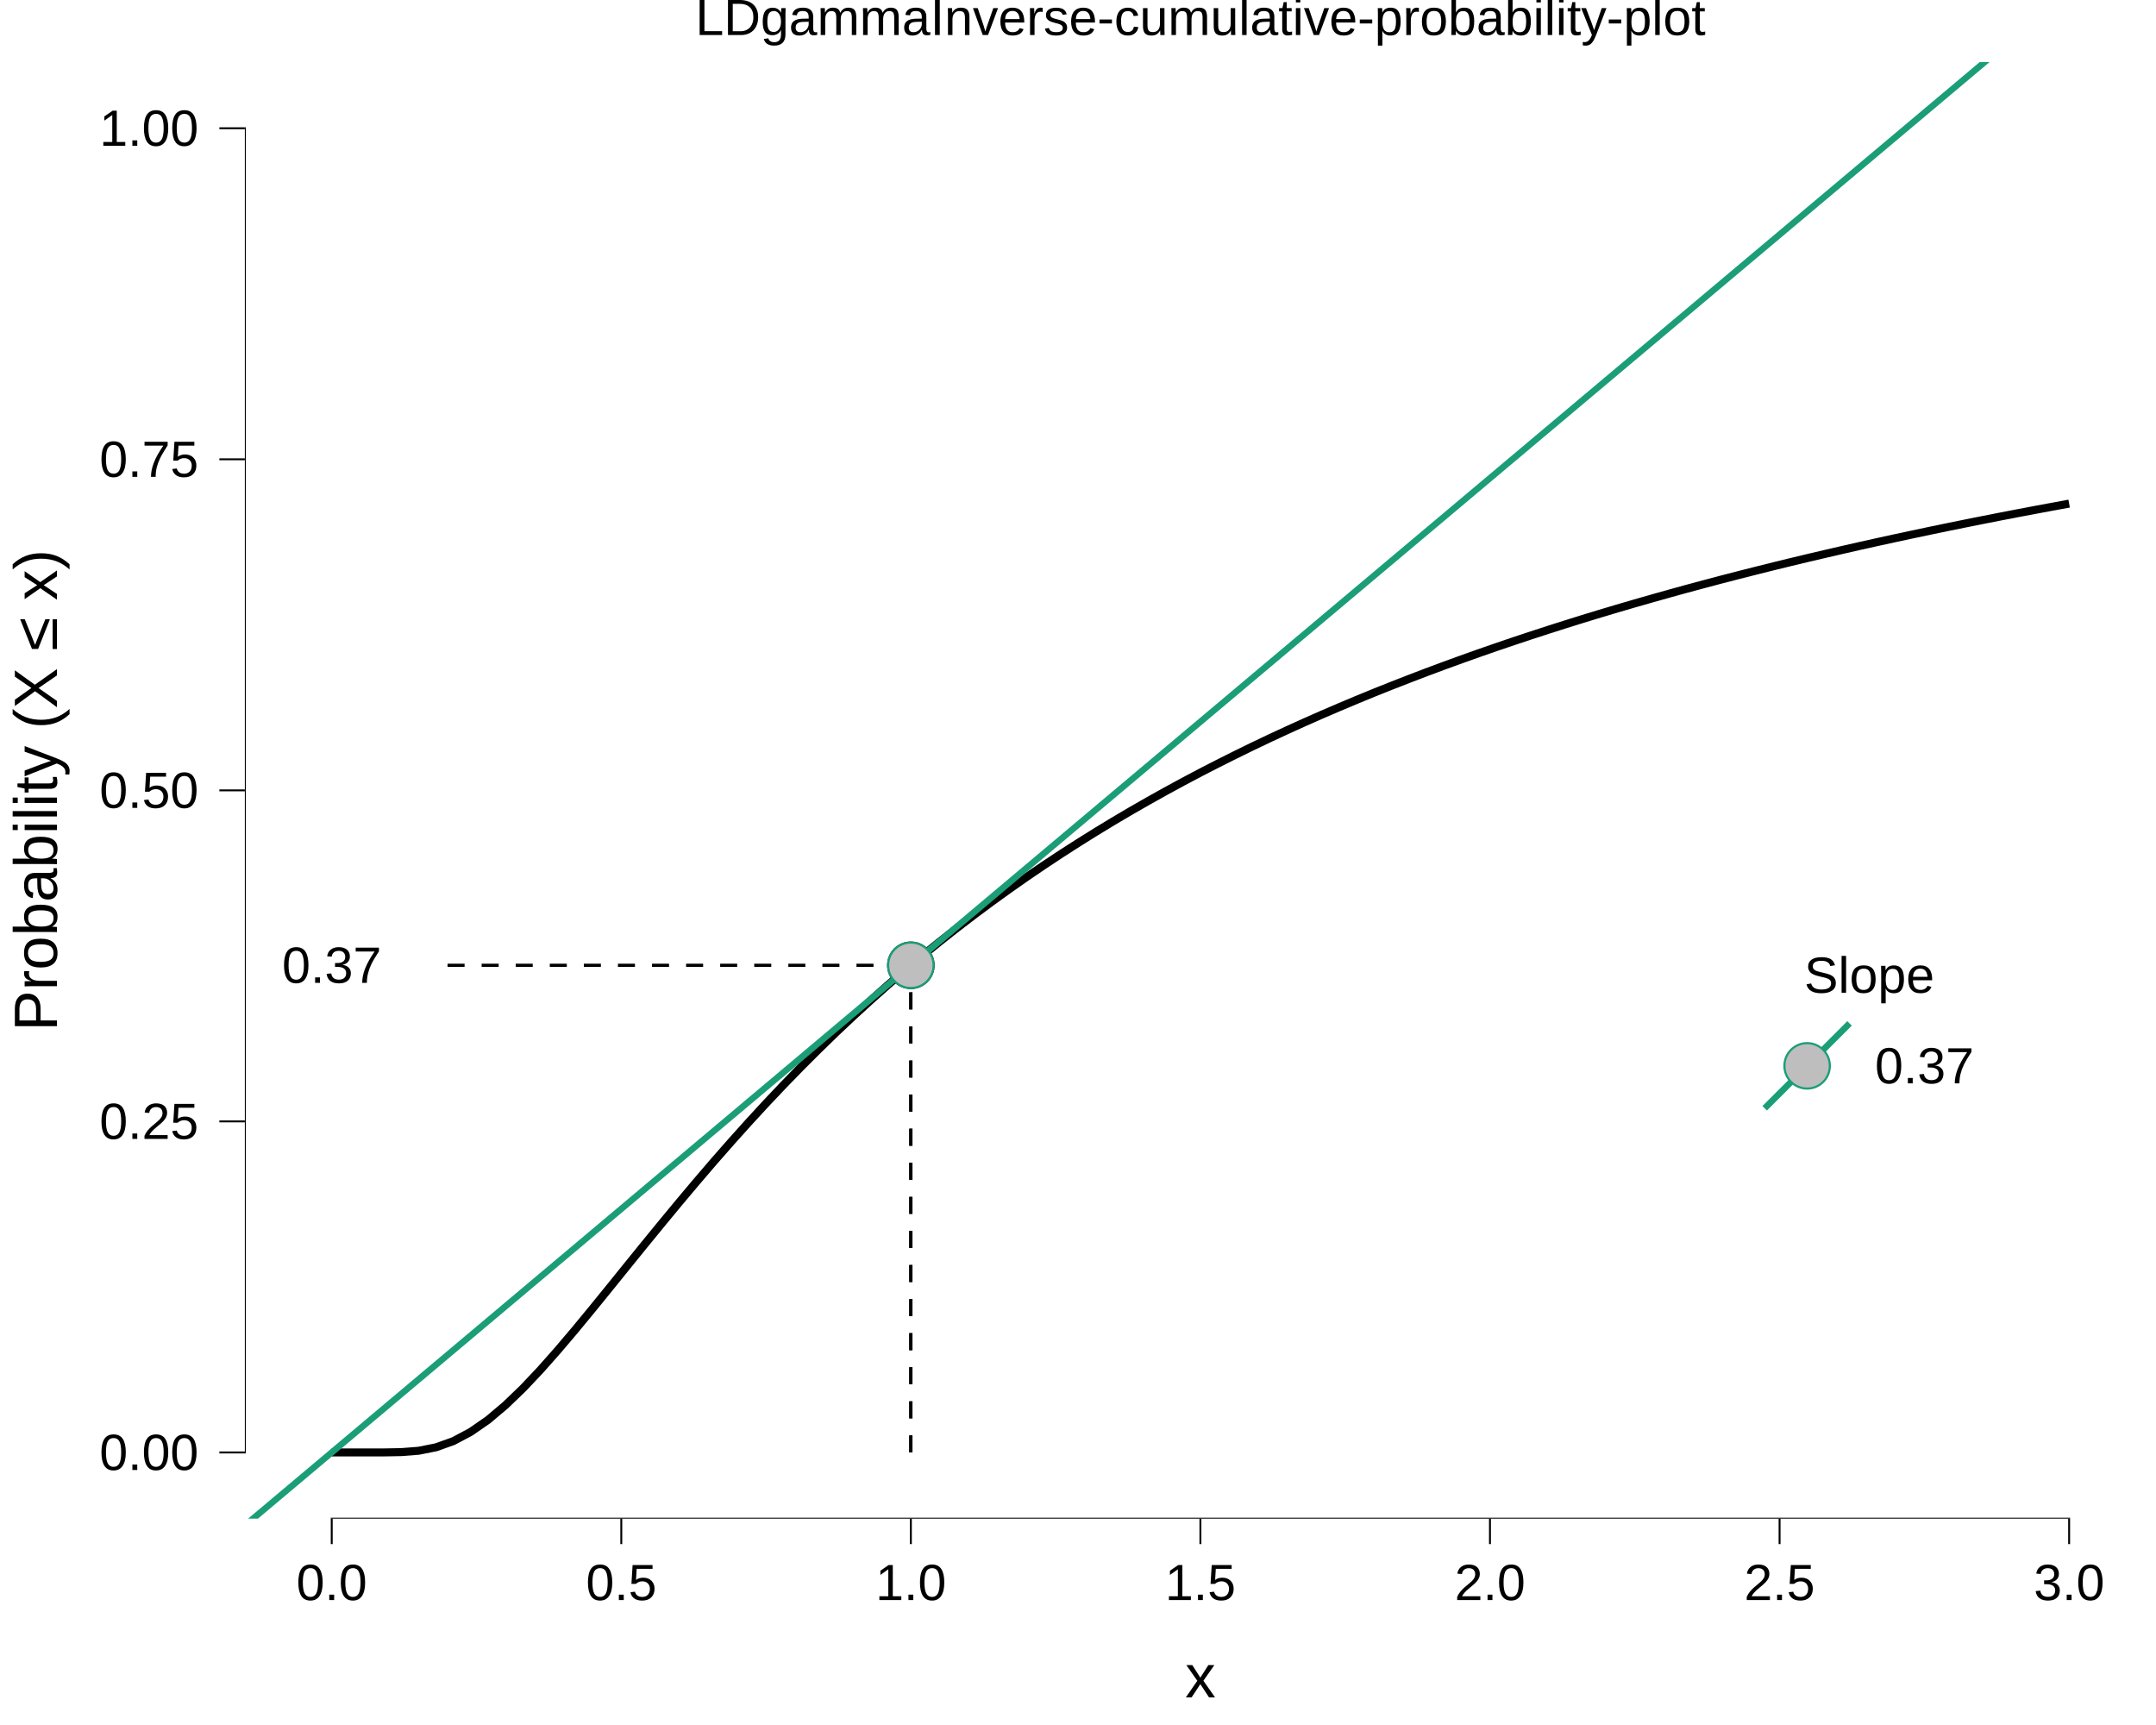
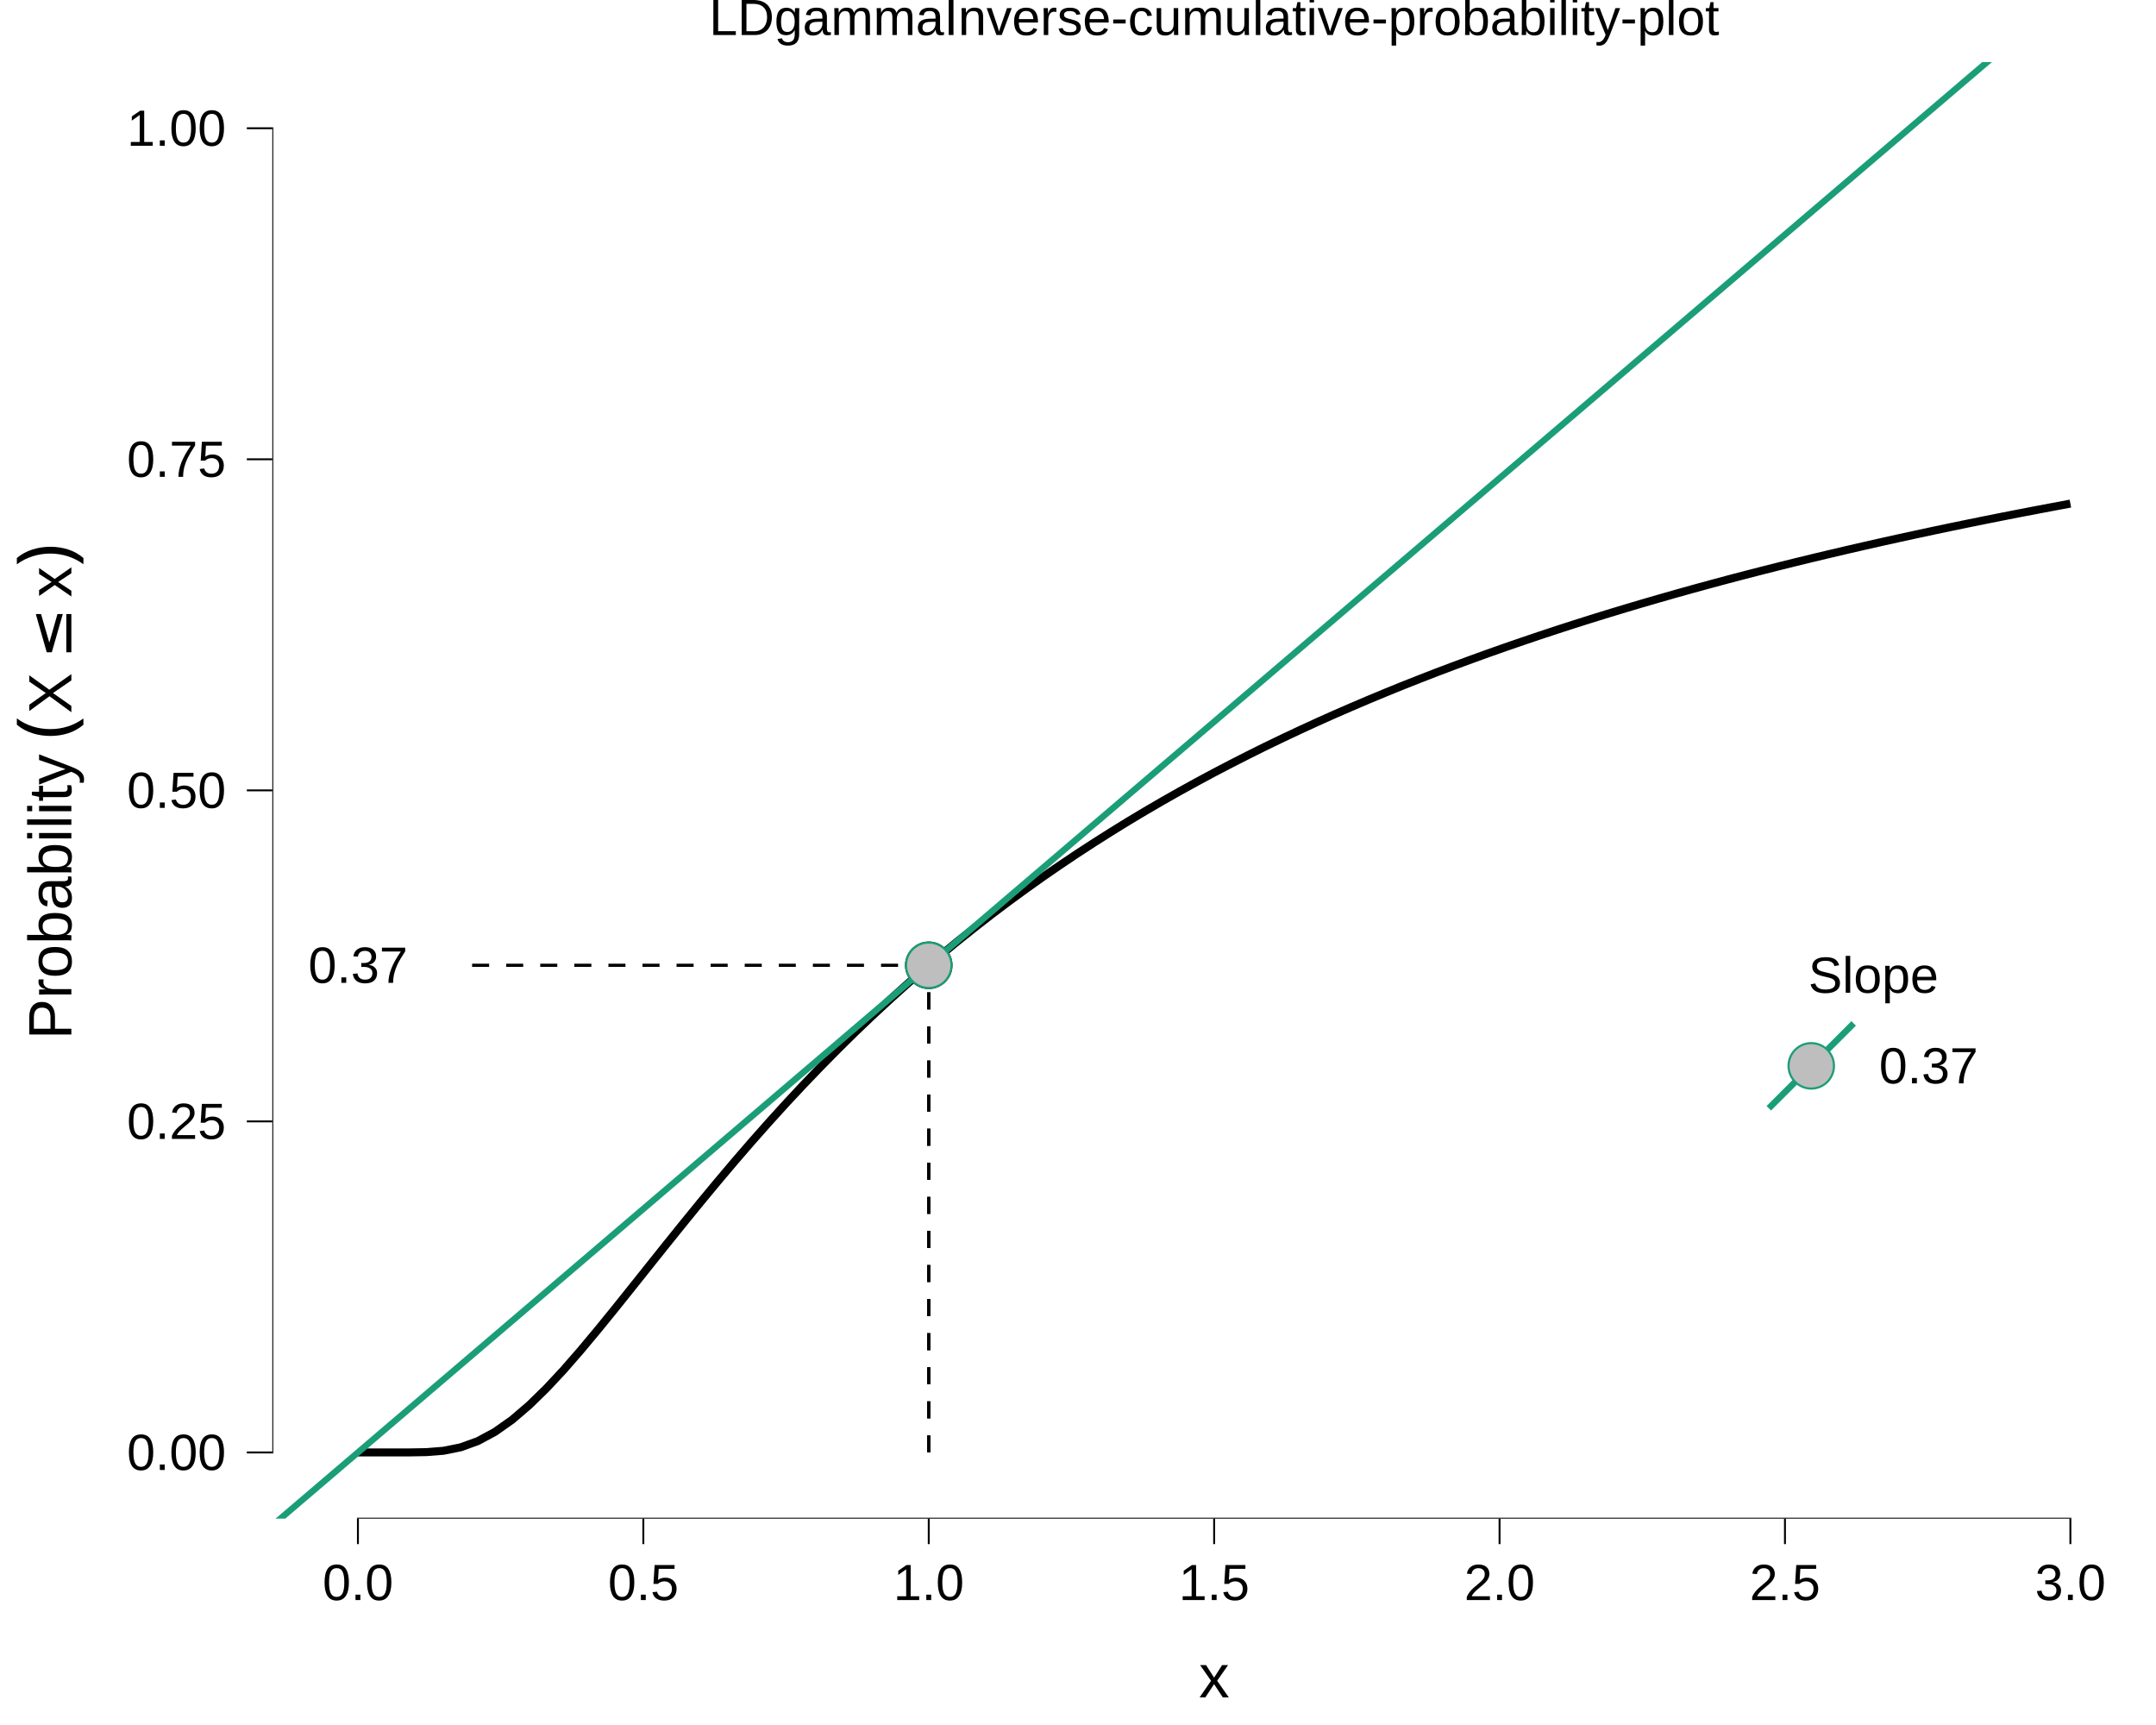
<svg xmlns="http://www.w3.org/2000/svg" viewBox="0 0 720.00 576.00">
  <defs>
    <style type="text/css">
    line, polyline, polygon, path, rect, circle {
      fill: none;
      stroke: #000000;
      stroke-linecap: round;
      stroke-linejoin: round;
      stroke-miterlimit: 10.00;
    }
  </style>
  </defs>
  <rect width="100%" height="100%" style="stroke: none; fill: #FFFFFF;" />
  <rect x="0.00" y="0.00" width="720.00" height="576.00" style="stroke-width: 10.67; stroke: none;" />
  <defs>
-     <clipPath id="cpODEuNzd8NzIwLjAwfDUwNy4xMHwyMC43MQ==">
-       <rect x="81.77" y="20.71" width="638.23" height="486.38" />
+     <clipPath id="cpOTAuOTR8NzIwLjAwfDUwNy4xMHwyMC43MQ==">
+       <rect x="90.94" y="20.71" width="629.06" height="486.38" />
    </clipPath>
  </defs>
-   <rect x="81.77" y="20.71" width="638.23" height="486.38" style="stroke-width: 10.67; stroke: none;" clip-path="url(#cpODEuNzd8NzIwLjAwfDUwNy4xMHwyMC43MQ==)" />
-   <polyline points="110.78,484.99 116.58,484.99 122.38,484.99 128.18,484.98 133.98,484.88 139.79,484.43 145.59,483.28 151.39,481.21 157.19,478.13 163.00,474.10 168.80,469.21 174.60,463.63 180.40,457.50 186.20,450.95 192.01,444.10 197.81,437.07 203.61,429.93 209.41,422.75 215.21,415.59 221.02,408.49 226.82,401.47 232.62,394.58 238.42,387.81 244.23,381.19 250.03,374.73 255.83,368.43 261.63,362.30 267.43,356.34 273.24,350.54 279.04,344.90 284.84,339.43 290.64,334.12 296.44,328.96 302.25,323.96 308.05,319.10 313.85,314.39 319.65,309.82 325.46,305.38 331.26,301.07 337.06,296.89 342.86,292.82 348.66,288.88 354.47,285.04 360.27,281.32 366.07,277.70 371.87,274.18 377.67,270.76 383.48,267.43 389.28,264.19 395.08,261.04 400.88,257.97 406.68,254.99 412.49,252.08 418.29,249.24 424.09,246.48 429.89,243.79 435.70,241.16 441.50,238.60 447.30,236.11 453.10,233.67 458.90,231.29 464.71,228.97 470.51,226.71 476.31,224.49 482.11,222.33 487.91,220.22 493.72,218.15 499.52,216.13 505.32,214.16 511.12,212.23 516.93,210.34 522.73,208.49 528.53,206.68 534.33,204.91 540.13,203.18 545.94,201.48 551.74,199.82 557.54,198.19 563.34,196.59 569.14,195.03 574.95,193.49 580.75,191.99 586.55,190.52 592.35,189.07 598.16,187.65 603.96,186.26 609.76,184.90 615.56,183.56 621.36,182.24 627.17,180.95 632.97,179.68 638.77,178.44 644.57,177.21 650.37,176.01 656.18,174.83 661.98,173.67 667.78,172.53 673.58,171.41 679.39,170.31 685.19,169.23 690.99,168.16 " style="stroke-width: 2.67; stroke-linecap: butt;" clip-path="url(#cpODEuNzd8NzIwLjAwfDUwNy4xMHwyMC43MQ==)" />
-   <line x1="149.46" y1="322.32" x2="304.18" y2="322.32" style="stroke-width: 1.07; stroke-dasharray: 5.69,5.69; stroke-linecap: butt;" clip-path="url(#cpODEuNzd8NzIwLjAwfDUwNy4xMHwyMC43MQ==)" />
-   <g clip-path="url(#cpODEuNzd8NzIwLjAwfDUwNy4xMHwyMC43MQ==)">
-     <text x="94.18" y="328.19" style="font-size: 17.07px; font-family: Liberation Sans;" textLength="33.19px" lengthAdjust="spacingAndGlyphs">0.37</text>
+   <rect x="90.94" y="20.71" width="629.06" height="486.38" style="stroke-width: 10.67; stroke: none;" clip-path="url(#cpOTAuOTR8NzIwLjAwfDUwNy4xMHwyMC43MQ==)" />
+   <polyline points="119.53,484.99 125.25,484.99 130.97,484.99 136.69,484.98 142.41,484.88 148.12,484.43 153.84,483.28 159.56,481.21 165.28,478.13 171.00,474.10 176.72,469.21 182.44,463.63 188.16,457.50 193.87,450.95 199.59,444.10 205.31,437.07 211.03,429.93 216.75,422.75 222.47,415.59 228.19,408.49 233.91,401.47 239.62,394.58 245.34,387.81 251.06,381.19 256.78,374.73 262.50,368.43 268.22,362.30 273.94,356.34 279.66,350.54 285.37,344.90 291.09,339.43 296.81,334.12 302.53,328.96 308.25,323.96 313.97,319.10 319.69,314.39 325.41,309.82 331.12,305.38 336.84,301.07 342.56,296.89 348.28,292.82 354.00,288.88 359.72,285.04 365.44,281.32 371.16,277.70 376.87,274.18 382.59,270.76 388.31,267.43 394.03,264.19 399.75,261.04 405.47,257.97 411.19,254.99 416.91,252.08 422.62,249.24 428.34,246.48 434.06,243.79 439.78,241.16 445.50,238.60 451.22,236.11 456.94,233.67 462.66,231.29 468.37,228.97 474.09,226.71 479.81,224.49 485.53,222.33 491.25,220.22 496.97,218.15 502.69,216.13 508.41,214.16 514.12,212.23 519.84,210.34 525.56,208.49 531.28,206.68 537.00,204.91 542.72,203.18 548.44,201.48 554.16,199.82 559.87,198.19 565.59,196.59 571.31,195.03 577.03,193.49 582.75,191.99 588.47,190.52 594.19,189.07 599.91,187.65 605.62,186.26 611.34,184.90 617.06,183.56 622.78,182.24 628.50,180.95 634.22,179.68 639.94,178.44 645.66,177.21 651.37,176.01 657.09,174.83 662.81,173.67 668.53,172.53 674.25,171.41 679.97,170.31 685.69,169.23 691.41,168.16 " style="stroke-width: 2.67; stroke-linecap: butt;" clip-path="url(#cpOTAuOTR8NzIwLjAwfDUwNy4xMHwyMC43MQ==)" />
+   <line x1="157.66" y1="322.32" x2="310.16" y2="322.32" style="stroke-width: 1.07; stroke-dasharray: 5.69,5.69; stroke-linecap: butt;" clip-path="url(#cpOTAuOTR8NzIwLjAwfDUwNy4xMHwyMC43MQ==)" />
+   <g clip-path="url(#cpOTAuOTR8NzIwLjAwfDUwNy4xMHwyMC43MQ==)">
+     <text x="102.94" y="328.19" style="font-size: 17.07px; font-family: Liberation Sans;" textLength="33.19px" lengthAdjust="spacingAndGlyphs">0.37</text>
  </g>
-   <line x1="304.18" y1="484.99" x2="304.18" y2="322.32" style="stroke-width: 1.07; stroke-dasharray: 5.69,5.69; stroke-linecap: butt;" clip-path="url(#cpODEuNzd8NzIwLjAwfDUwNy4xMHwyMC43MQ==)" />
-   <line x1="304.18" y1="484.99" x2="304.18" y2="322.32" style="stroke-width: 1.07; stroke-dasharray: 5.69,5.69; stroke-linecap: butt;" clip-path="url(#cpODEuNzd8NzIwLjAwfDUwNy4xMHwyMC43MQ==)" />
-   <circle cx="304.18" cy="322.32" r="5.69pt" style="stroke-width: 0.71; fill: #BEBEBE;" clip-path="url(#cpODEuNzd8NzIwLjAwfDUwNy4xMHwyMC43MQ==)" />
-   <line x1="81.77" y1="509.39" x2="687.42" y2="0.00" style="stroke-width: 2.13; stroke: #1B9E77; stroke-linecap: butt;" clip-path="url(#cpODEuNzd8NzIwLjAwfDUwNy4xMHwyMC43MQ==)" />
-   <circle cx="304.18" cy="322.32" r="5.69pt" style="stroke-width: 0.71; stroke: #1B9E77; fill: #BEBEBE;" clip-path="url(#cpODEuNzd8NzIwLjAwfDUwNy4xMHwyMC43MQ==)" />
-   <line x1="110.46" y1="507.10" x2="691.31" y2="507.10" style="stroke-width: 0.64; stroke-linecap: butt;" clip-path="url(#cpODEuNzd8NzIwLjAwfDUwNy4xMHwyMC43MQ==)" />
-   <line x1="81.77" y1="485.31" x2="81.77" y2="42.50" style="stroke-width: 0.64; stroke-linecap: butt;" clip-path="url(#cpODEuNzd8NzIwLjAwfDUwNy4xMHwyMC43MQ==)" />
-   <rect x="81.77" y="20.71" width="638.23" height="486.38" style="stroke-width: 0.00; stroke: none;" clip-path="url(#cpODEuNzd8NzIwLjAwfDUwNy4xMHwyMC43MQ==)" />
+   <line x1="310.16" y1="484.99" x2="310.16" y2="322.32" style="stroke-width: 1.07; stroke-dasharray: 5.69,5.69; stroke-linecap: butt;" clip-path="url(#cpOTAuOTR8NzIwLjAwfDUwNy4xMHwyMC43MQ==)" />
+   <line x1="310.16" y1="484.99" x2="310.16" y2="322.32" style="stroke-width: 1.07; stroke-dasharray: 5.69,5.69; stroke-linecap: butt;" clip-path="url(#cpOTAuOTR8NzIwLjAwfDUwNy4xMHwyMC43MQ==)" />
+   <circle cx="310.16" cy="322.32" r="5.69pt" style="stroke-width: 0.71; fill: #BEBEBE;" clip-path="url(#cpOTAuOTR8NzIwLjAwfDUwNy4xMHwyMC43MQ==)" />
+   <line x1="90.94" y1="509.39" x2="687.89" y2="0.00" style="stroke-width: 2.13; stroke: #1B9E77; stroke-linecap: butt;" clip-path="url(#cpOTAuOTR8NzIwLjAwfDUwNy4xMHwyMC43MQ==)" />
+   <circle cx="310.16" cy="322.32" r="5.69pt" style="stroke-width: 0.71; stroke: #1B9E77; fill: #BEBEBE;" clip-path="url(#cpOTAuOTR8NzIwLjAwfDUwNy4xMHwyMC43MQ==)" />
+   <line x1="119.21" y1="507.10" x2="691.73" y2="507.10" style="stroke-width: 0.64; stroke-linecap: butt;" clip-path="url(#cpOTAuOTR8NzIwLjAwfDUwNy4xMHwyMC43MQ==)" />
+   <line x1="90.94" y1="485.31" x2="90.94" y2="42.50" style="stroke-width: 0.64; stroke-linecap: butt;" clip-path="url(#cpOTAuOTR8NzIwLjAwfDUwNy4xMHwyMC43MQ==)" />
+   <rect x="90.94" y="20.71" width="629.06" height="486.38" style="stroke-width: 0.00; stroke: none;" clip-path="url(#cpOTAuOTR8NzIwLjAwfDUwNy4xMHwyMC43MQ==)" />
  <defs>
    <clipPath id="cpMC4wMHw3MjAuMDB8NTc2LjAwfDAuMDA=">
      <rect x="0.00" y="0.00" width="720.00" height="576.00" />
    </clipPath>
  </defs>
-   <polyline points="81.77,507.10 81.77,20.71 " style="stroke-width: 0.00; stroke: none; stroke-linecap: butt;" clip-path="url(#cpMC4wMHw3MjAuMDB8NTc2LjAwfDAuMDA=)" />
+   <polyline points="90.94,507.10 90.94,20.71 " style="stroke-width: 0.00; stroke: none; stroke-linecap: butt;" clip-path="url(#cpMC4wMHw3MjAuMDB8NTc2LjAwfDAuMDA=)" />
  <g clip-path="url(#cpMC4wMHw3MjAuMDB8NTc2LjAwfDAuMDA=)">
-     <text x="33.21" y="490.84" style="font-size: 17.00px; font-family: Liberation Sans;" textLength="33.08px" lengthAdjust="spacingAndGlyphs">0.00</text>
+     <text x="42.38" y="490.84" style="font-size: 17.00px; font-family: Liberation Sans;" textLength="33.08px" lengthAdjust="spacingAndGlyphs">0.00</text>
  </g>
  <g clip-path="url(#cpMC4wMHw3MjAuMDB8NTc2LjAwfDAuMDA=)">
-     <text x="33.21" y="380.30" style="font-size: 17.00px; font-family: Liberation Sans;" textLength="33.08px" lengthAdjust="spacingAndGlyphs">0.25</text>
+     <text x="42.38" y="380.30" style="font-size: 17.00px; font-family: Liberation Sans;" textLength="33.08px" lengthAdjust="spacingAndGlyphs">0.25</text>
  </g>
  <g clip-path="url(#cpMC4wMHw3MjAuMDB8NTc2LjAwfDAuMDA=)">
-     <text x="33.21" y="269.76" style="font-size: 17.00px; font-family: Liberation Sans;" textLength="33.08px" lengthAdjust="spacingAndGlyphs">0.50</text>
+     <text x="42.38" y="269.76" style="font-size: 17.00px; font-family: Liberation Sans;" textLength="33.08px" lengthAdjust="spacingAndGlyphs">0.50</text>
  </g>
  <g clip-path="url(#cpMC4wMHw3MjAuMDB8NTc2LjAwfDAuMDA=)">
-     <text x="33.21" y="159.22" style="font-size: 17.00px; font-family: Liberation Sans;" textLength="33.08px" lengthAdjust="spacingAndGlyphs">0.75</text>
+     <text x="42.38" y="159.22" style="font-size: 17.00px; font-family: Liberation Sans;" textLength="33.08px" lengthAdjust="spacingAndGlyphs">0.75</text>
  </g>
  <g clip-path="url(#cpMC4wMHw3MjAuMDB8NTc2LjAwfDAuMDA=)">
-     <text x="33.21" y="48.67" style="font-size: 17.00px; font-family: Liberation Sans;" textLength="33.08px" lengthAdjust="spacingAndGlyphs">1.00</text>
+     <text x="42.38" y="48.67" style="font-size: 17.00px; font-family: Liberation Sans;" textLength="33.08px" lengthAdjust="spacingAndGlyphs">1.00</text>
  </g>
-   <polyline points="73.26,484.99 81.77,484.99 " style="stroke-width: 0.64; stroke-linecap: butt;" clip-path="url(#cpMC4wMHw3MjAuMDB8NTc2LjAwfDAuMDA=)" />
-   <polyline points="73.26,374.45 81.77,374.45 " style="stroke-width: 0.64; stroke-linecap: butt;" clip-path="url(#cpMC4wMHw3MjAuMDB8NTc2LjAwfDAuMDA=)" />
-   <polyline points="73.26,263.91 81.77,263.91 " style="stroke-width: 0.64; stroke-linecap: butt;" clip-path="url(#cpMC4wMHw3MjAuMDB8NTc2LjAwfDAuMDA=)" />
-   <polyline points="73.26,153.36 81.77,153.36 " style="stroke-width: 0.64; stroke-linecap: butt;" clip-path="url(#cpMC4wMHw3MjAuMDB8NTc2LjAwfDAuMDA=)" />
-   <polyline points="73.26,42.82 81.77,42.82 " style="stroke-width: 0.64; stroke-linecap: butt;" clip-path="url(#cpMC4wMHw3MjAuMDB8NTc2LjAwfDAuMDA=)" />
-   <polyline points="81.77,507.10 720.00,507.10 " style="stroke-width: 0.00; stroke: none; stroke-linecap: butt;" clip-path="url(#cpMC4wMHw3MjAuMDB8NTc2LjAwfDAuMDA=)" />
-   <polyline points="110.78,515.60 110.78,507.10 " style="stroke-width: 0.64; stroke-linecap: butt;" clip-path="url(#cpMC4wMHw3MjAuMDB8NTc2LjAwfDAuMDA=)" />
-   <polyline points="207.48,515.60 207.48,507.10 " style="stroke-width: 0.64; stroke-linecap: butt;" clip-path="url(#cpMC4wMHw3MjAuMDB8NTc2LjAwfDAuMDA=)" />
-   <polyline points="304.18,515.60 304.18,507.10 " style="stroke-width: 0.64; stroke-linecap: butt;" clip-path="url(#cpMC4wMHw3MjAuMDB8NTc2LjAwfDAuMDA=)" />
-   <polyline points="400.88,515.60 400.88,507.10 " style="stroke-width: 0.64; stroke-linecap: butt;" clip-path="url(#cpMC4wMHw3MjAuMDB8NTc2LjAwfDAuMDA=)" />
-   <polyline points="497.58,515.60 497.58,507.10 " style="stroke-width: 0.64; stroke-linecap: butt;" clip-path="url(#cpMC4wMHw3MjAuMDB8NTc2LjAwfDAuMDA=)" />
-   <polyline points="594.29,515.60 594.29,507.10 " style="stroke-width: 0.64; stroke-linecap: butt;" clip-path="url(#cpMC4wMHw3MjAuMDB8NTc2LjAwfDAuMDA=)" />
-   <polyline points="690.99,515.60 690.99,507.10 " style="stroke-width: 0.64; stroke-linecap: butt;" clip-path="url(#cpMC4wMHw3MjAuMDB8NTc2LjAwfDAuMDA=)" />
+   <polyline points="82.43,484.99 90.94,484.99 " style="stroke-width: 0.64; stroke-linecap: butt;" clip-path="url(#cpMC4wMHw3MjAuMDB8NTc2LjAwfDAuMDA=)" />
+   <polyline points="82.43,374.45 90.94,374.45 " style="stroke-width: 0.64; stroke-linecap: butt;" clip-path="url(#cpMC4wMHw3MjAuMDB8NTc2LjAwfDAuMDA=)" />
+   <polyline points="82.43,263.91 90.94,263.91 " style="stroke-width: 0.64; stroke-linecap: butt;" clip-path="url(#cpMC4wMHw3MjAuMDB8NTc2LjAwfDAuMDA=)" />
+   <polyline points="82.43,153.36 90.94,153.36 " style="stroke-width: 0.64; stroke-linecap: butt;" clip-path="url(#cpMC4wMHw3MjAuMDB8NTc2LjAwfDAuMDA=)" />
+   <polyline points="82.43,42.82 90.94,42.82 " style="stroke-width: 0.64; stroke-linecap: butt;" clip-path="url(#cpMC4wMHw3MjAuMDB8NTc2LjAwfDAuMDA=)" />
+   <polyline points="90.94,507.10 720.00,507.10 " style="stroke-width: 0.00; stroke: none; stroke-linecap: butt;" clip-path="url(#cpMC4wMHw3MjAuMDB8NTc2LjAwfDAuMDA=)" />
+   <polyline points="119.53,515.60 119.53,507.10 " style="stroke-width: 0.64; stroke-linecap: butt;" clip-path="url(#cpMC4wMHw3MjAuMDB8NTc2LjAwfDAuMDA=)" />
+   <polyline points="214.84,515.60 214.84,507.10 " style="stroke-width: 0.64; stroke-linecap: butt;" clip-path="url(#cpMC4wMHw3MjAuMDB8NTc2LjAwfDAuMDA=)" />
+   <polyline points="310.16,515.60 310.16,507.10 " style="stroke-width: 0.64; stroke-linecap: butt;" clip-path="url(#cpMC4wMHw3MjAuMDB8NTc2LjAwfDAuMDA=)" />
+   <polyline points="405.47,515.60 405.47,507.10 " style="stroke-width: 0.64; stroke-linecap: butt;" clip-path="url(#cpMC4wMHw3MjAuMDB8NTc2LjAwfDAuMDA=)" />
+   <polyline points="500.78,515.60 500.78,507.10 " style="stroke-width: 0.64; stroke-linecap: butt;" clip-path="url(#cpMC4wMHw3MjAuMDB8NTc2LjAwfDAuMDA=)" />
+   <polyline points="596.09,515.60 596.09,507.10 " style="stroke-width: 0.64; stroke-linecap: butt;" clip-path="url(#cpMC4wMHw3MjAuMDB8NTc2LjAwfDAuMDA=)" />
+   <polyline points="691.41,515.60 691.41,507.10 " style="stroke-width: 0.64; stroke-linecap: butt;" clip-path="url(#cpMC4wMHw3MjAuMDB8NTc2LjAwfDAuMDA=)" />
  <g clip-path="url(#cpMC4wMHw3MjAuMDB8NTc2LjAwfDAuMDA=)">
-     <text x="98.96" y="534.28" style="font-size: 17.00px; font-family: Liberation Sans;" textLength="23.62px" lengthAdjust="spacingAndGlyphs">0.0</text>
+     <text x="107.72" y="534.28" style="font-size: 17.00px; font-family: Liberation Sans;" textLength="23.62px" lengthAdjust="spacingAndGlyphs">0.0</text>
  </g>
  <g clip-path="url(#cpMC4wMHw3MjAuMDB8NTc2LjAwfDAuMDA=)">
-     <text x="195.67" y="534.28" style="font-size: 17.00px; font-family: Liberation Sans;" textLength="23.62px" lengthAdjust="spacingAndGlyphs">0.5</text>
+     <text x="203.03" y="534.28" style="font-size: 17.00px; font-family: Liberation Sans;" textLength="23.62px" lengthAdjust="spacingAndGlyphs">0.5</text>
  </g>
  <g clip-path="url(#cpMC4wMHw3MjAuMDB8NTc2LjAwfDAuMDA=)">
-     <text x="292.37" y="534.28" style="font-size: 17.00px; font-family: Liberation Sans;" textLength="23.62px" lengthAdjust="spacingAndGlyphs">1.0</text>
+     <text x="298.34" y="534.28" style="font-size: 17.00px; font-family: Liberation Sans;" textLength="23.62px" lengthAdjust="spacingAndGlyphs">1.0</text>
  </g>
  <g clip-path="url(#cpMC4wMHw3MjAuMDB8NTc2LjAwfDAuMDA=)">
-     <text x="389.07" y="534.28" style="font-size: 17.00px; font-family: Liberation Sans;" textLength="23.62px" lengthAdjust="spacingAndGlyphs">1.5</text>
+     <text x="393.66" y="534.28" style="font-size: 17.00px; font-family: Liberation Sans;" textLength="23.62px" lengthAdjust="spacingAndGlyphs">1.5</text>
  </g>
  <g clip-path="url(#cpMC4wMHw3MjAuMDB8NTc2LjAwfDAuMDA=)">
-     <text x="485.77" y="534.28" style="font-size: 17.00px; font-family: Liberation Sans;" textLength="23.62px" lengthAdjust="spacingAndGlyphs">2.0</text>
+     <text x="488.97" y="534.28" style="font-size: 17.00px; font-family: Liberation Sans;" textLength="23.62px" lengthAdjust="spacingAndGlyphs">2.0</text>
  </g>
  <g clip-path="url(#cpMC4wMHw3MjAuMDB8NTc2LjAwfDAuMDA=)">
-     <text x="582.47" y="534.28" style="font-size: 17.00px; font-family: Liberation Sans;" textLength="23.62px" lengthAdjust="spacingAndGlyphs">2.5</text>
+     <text x="584.28" y="534.28" style="font-size: 17.00px; font-family: Liberation Sans;" textLength="23.62px" lengthAdjust="spacingAndGlyphs">2.5</text>
  </g>
  <g clip-path="url(#cpMC4wMHw3MjAuMDB8NTc2LjAwfDAuMDA=)">
-     <text x="679.18" y="534.28" style="font-size: 17.00px; font-family: Liberation Sans;" textLength="23.62px" lengthAdjust="spacingAndGlyphs">3.0</text>
+     <text x="679.59" y="534.28" style="font-size: 17.00px; font-family: Liberation Sans;" textLength="23.62px" lengthAdjust="spacingAndGlyphs">3.0</text>
  </g>
  <g clip-path="url(#cpMC4wMHw3MjAuMDB8NTc2LjAwfDAuMDA=)">
-     <text x="395.78" y="566.78" style="font-size: 20.40px; font-family: Liberation Sans;" textLength="10.20px" lengthAdjust="spacingAndGlyphs">x</text>
+     <text x="400.37" y="566.78" style="font-size: 20.40px; font-family: Liberation Sans;" textLength="10.20px" lengthAdjust="spacingAndGlyphs">x</text>
  </g>
  <g clip-path="url(#cpMC4wMHw3MjAuMDB8NTc2LjAwfDAuMDA=)">
-     <text transform="translate(19.01,344.32) rotate(-90)" style="font-size: 20.40px; font-family: Liberation Sans;" textLength="160.83px" lengthAdjust="spacingAndGlyphs">Probability (X ≤ x)</text>
-   </g>
-   <rect x="583.84" y="312.54" width="80.85" height="63.01" style="stroke-width: 0.75; stroke: none;" clip-path="url(#cpMC4wMHw3MjAuMDB8NTc2LjAwfDAuMDA=)" />
-   <rect x="583.84" y="312.54" width="80.85" height="63.01" style="stroke-width: 10.67; stroke: none;" clip-path="url(#cpMC4wMHw3MjAuMDB8NTc2LjAwfDAuMDA=)" />
-   <g clip-path="url(#cpMC4wMHw3MjAuMDB8NTc2LjAwfDAuMDA=)">
-     <text x="602.52" y="331.49" style="font-size: 17.00px; font-family: Liberation Sans;" textLength="43.48px" lengthAdjust="spacingAndGlyphs">Slope</text>
-   </g>
-   <rect x="589.32" y="341.73" width="28.35" height="28.35" style="stroke-width: 10.67; stroke: none;" clip-path="url(#cpMC4wMHw3MjAuMDB8NTc2LjAwfDAuMDA=)" />
-   <line x1="589.32" y1="370.07" x2="617.66" y2="341.73" style="stroke-width: 2.13; stroke: #1B9E77; stroke-linecap: butt;" clip-path="url(#cpMC4wMHw3MjAuMDB8NTc2LjAwfDAuMDA=)" />
-   <circle cx="603.49" cy="355.90" r="5.69pt" style="stroke-width: 0.71; stroke: #1B9E77; fill: #BEBEBE;" clip-path="url(#cpMC4wMHw3MjAuMDB8NTc2LjAwfDAuMDA=)" />
-   <g clip-path="url(#cpMC4wMHw3MjAuMDB8NTc2LjAwfDAuMDA=)">
-     <text x="626.13" y="361.75" style="font-size: 17.00px; font-family: Liberation Sans;" textLength="33.08px" lengthAdjust="spacingAndGlyphs">0.37</text>
+     <text transform="translate(23.83,347.09) rotate(-90)" style="font-size: 20.40px; font-family: Liberation Sans;" textLength="95.23px" lengthAdjust="spacingAndGlyphs">Probability</text>
  </g>
  <g clip-path="url(#cpMC4wMHw3MjAuMDB8NTc2LjAwfDAuMDA=)">
-     <text x="232.26" y="11.70" style="font-size: 17.00px; font-family: Liberation Sans;" textLength="337.25px" lengthAdjust="spacingAndGlyphs">LDgammaInverse-cumulative-probability-plot</text>
+     <text transform="translate(23.83,251.86) rotate(-90)" style="font-size: 20.40px; font-family: Symbola;" textLength="5.09px" lengthAdjust="spacingAndGlyphs"> </text>
+   </g>
+   <g clip-path="url(#cpMC4wMHw3MjAuMDB8NTc2LjAwfDAuMDA=)">
+     <text transform="translate(23.83,246.76) rotate(-90)" style="font-size: 25.50px; font-family: Symbola;" textLength="8.48px" lengthAdjust="spacingAndGlyphs">(</text>
+   </g>
+   <g clip-path="url(#cpMC4wMHw3MjAuMDB8NTc2LjAwfDAuMDA=)">
+     <text transform="translate(23.83,238.28) rotate(-90)" style="font-size: 20.40px; font-family: Liberation Sans;" textLength="13.59px" lengthAdjust="spacingAndGlyphs">X</text>
+   </g>
+   <g clip-path="url(#cpMC4wMHw3MjAuMDB8NTc2LjAwfDAuMDA=)">
+     <text transform="translate(23.83,219.97) rotate(-90)" style="font-size: 20.40px; font-family: Symbola;" textLength="15.84px" lengthAdjust="spacingAndGlyphs">≤</text>
+   </g>
+   <g clip-path="url(#cpMC4wMHw3MjAuMDB8NTc2LjAwfDAuMDA=)">
+     <text transform="translate(23.83,199.41) rotate(-90)" style="font-size: 20.40px; font-family: Liberation Sans;" textLength="10.20px" lengthAdjust="spacingAndGlyphs">x</text>
+   </g>
+   <g clip-path="url(#cpMC4wMHw3MjAuMDB8NTc2LjAwfDAuMDA=)">
+     <text transform="translate(23.83,189.20) rotate(-90)" style="font-size: 25.50px; font-family: Symbola;" textLength="8.48px" lengthAdjust="spacingAndGlyphs">)</text>
+   </g>
+   <rect x="585.21" y="312.54" width="80.85" height="63.01" style="stroke-width: 0.75; stroke: none;" clip-path="url(#cpMC4wMHw3MjAuMDB8NTc2LjAwfDAuMDA=)" />
+   <rect x="585.21" y="312.54" width="80.85" height="63.01" style="stroke-width: 10.67; stroke: none;" clip-path="url(#cpMC4wMHw3MjAuMDB8NTc2LjAwfDAuMDA=)" />
+   <g clip-path="url(#cpMC4wMHw3MjAuMDB8NTc2LjAwfDAuMDA=)">
+     <text x="603.90" y="331.49" style="font-size: 17.00px; font-family: Liberation Sans;" textLength="43.48px" lengthAdjust="spacingAndGlyphs">Slope</text>
+   </g>
+   <rect x="590.69" y="341.73" width="28.35" height="28.35" style="stroke-width: 10.67; stroke: none;" clip-path="url(#cpMC4wMHw3MjAuMDB8NTc2LjAwfDAuMDA=)" />
+   <line x1="590.69" y1="370.07" x2="619.04" y2="341.73" style="stroke-width: 2.13; stroke: #1B9E77; stroke-linecap: butt;" clip-path="url(#cpMC4wMHw3MjAuMDB8NTc2LjAwfDAuMDA=)" />
+   <circle cx="604.87" cy="355.90" r="5.69pt" style="stroke-width: 0.71; stroke: #1B9E77; fill: #BEBEBE;" clip-path="url(#cpMC4wMHw3MjAuMDB8NTc2LjAwfDAuMDA=)" />
+   <g clip-path="url(#cpMC4wMHw3MjAuMDB8NTc2LjAwfDAuMDA=)">
+     <text x="627.51" y="361.75" style="font-size: 17.00px; font-family: Liberation Sans;" textLength="33.08px" lengthAdjust="spacingAndGlyphs">0.37</text>
+   </g>
+   <g clip-path="url(#cpMC4wMHw3MjAuMDB8NTc2LjAwfDAuMDA=)">
+     <text x="236.84" y="11.70" style="font-size: 17.00px; font-family: Liberation Sans;" textLength="337.25px" lengthAdjust="spacingAndGlyphs">LDgammaInverse-cumulative-probability-plot</text>
  </g>
</svg>
